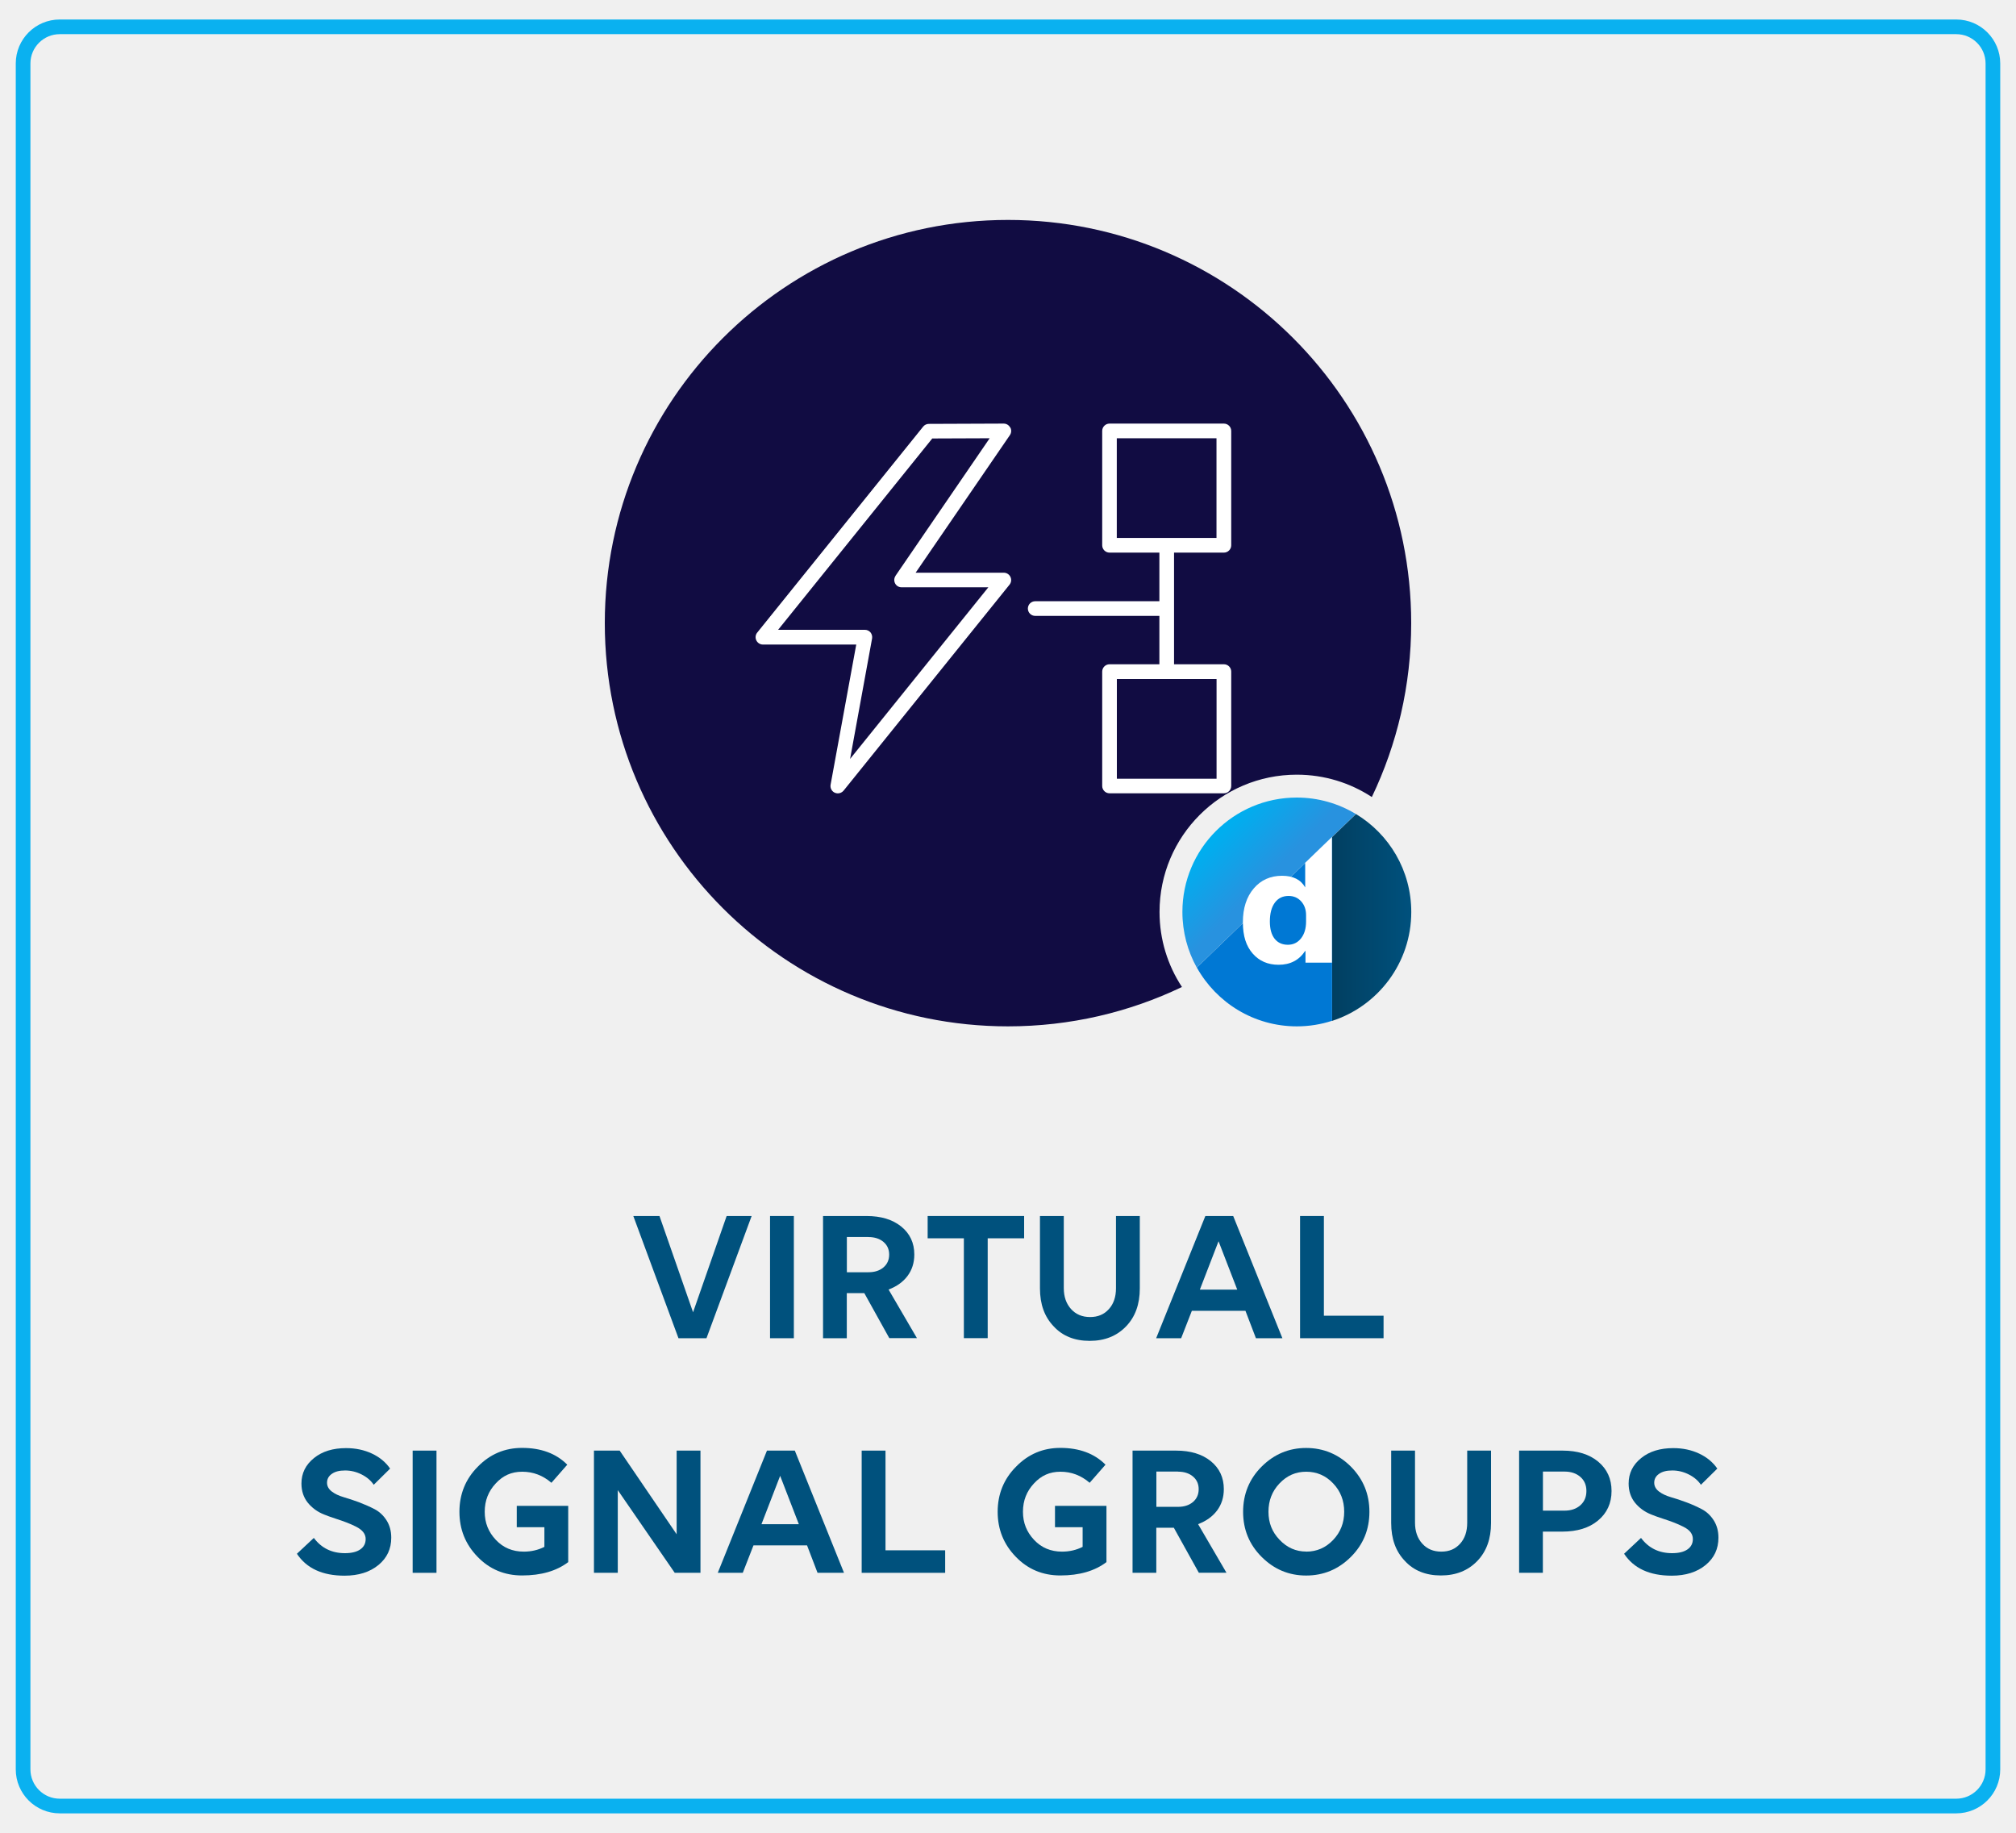
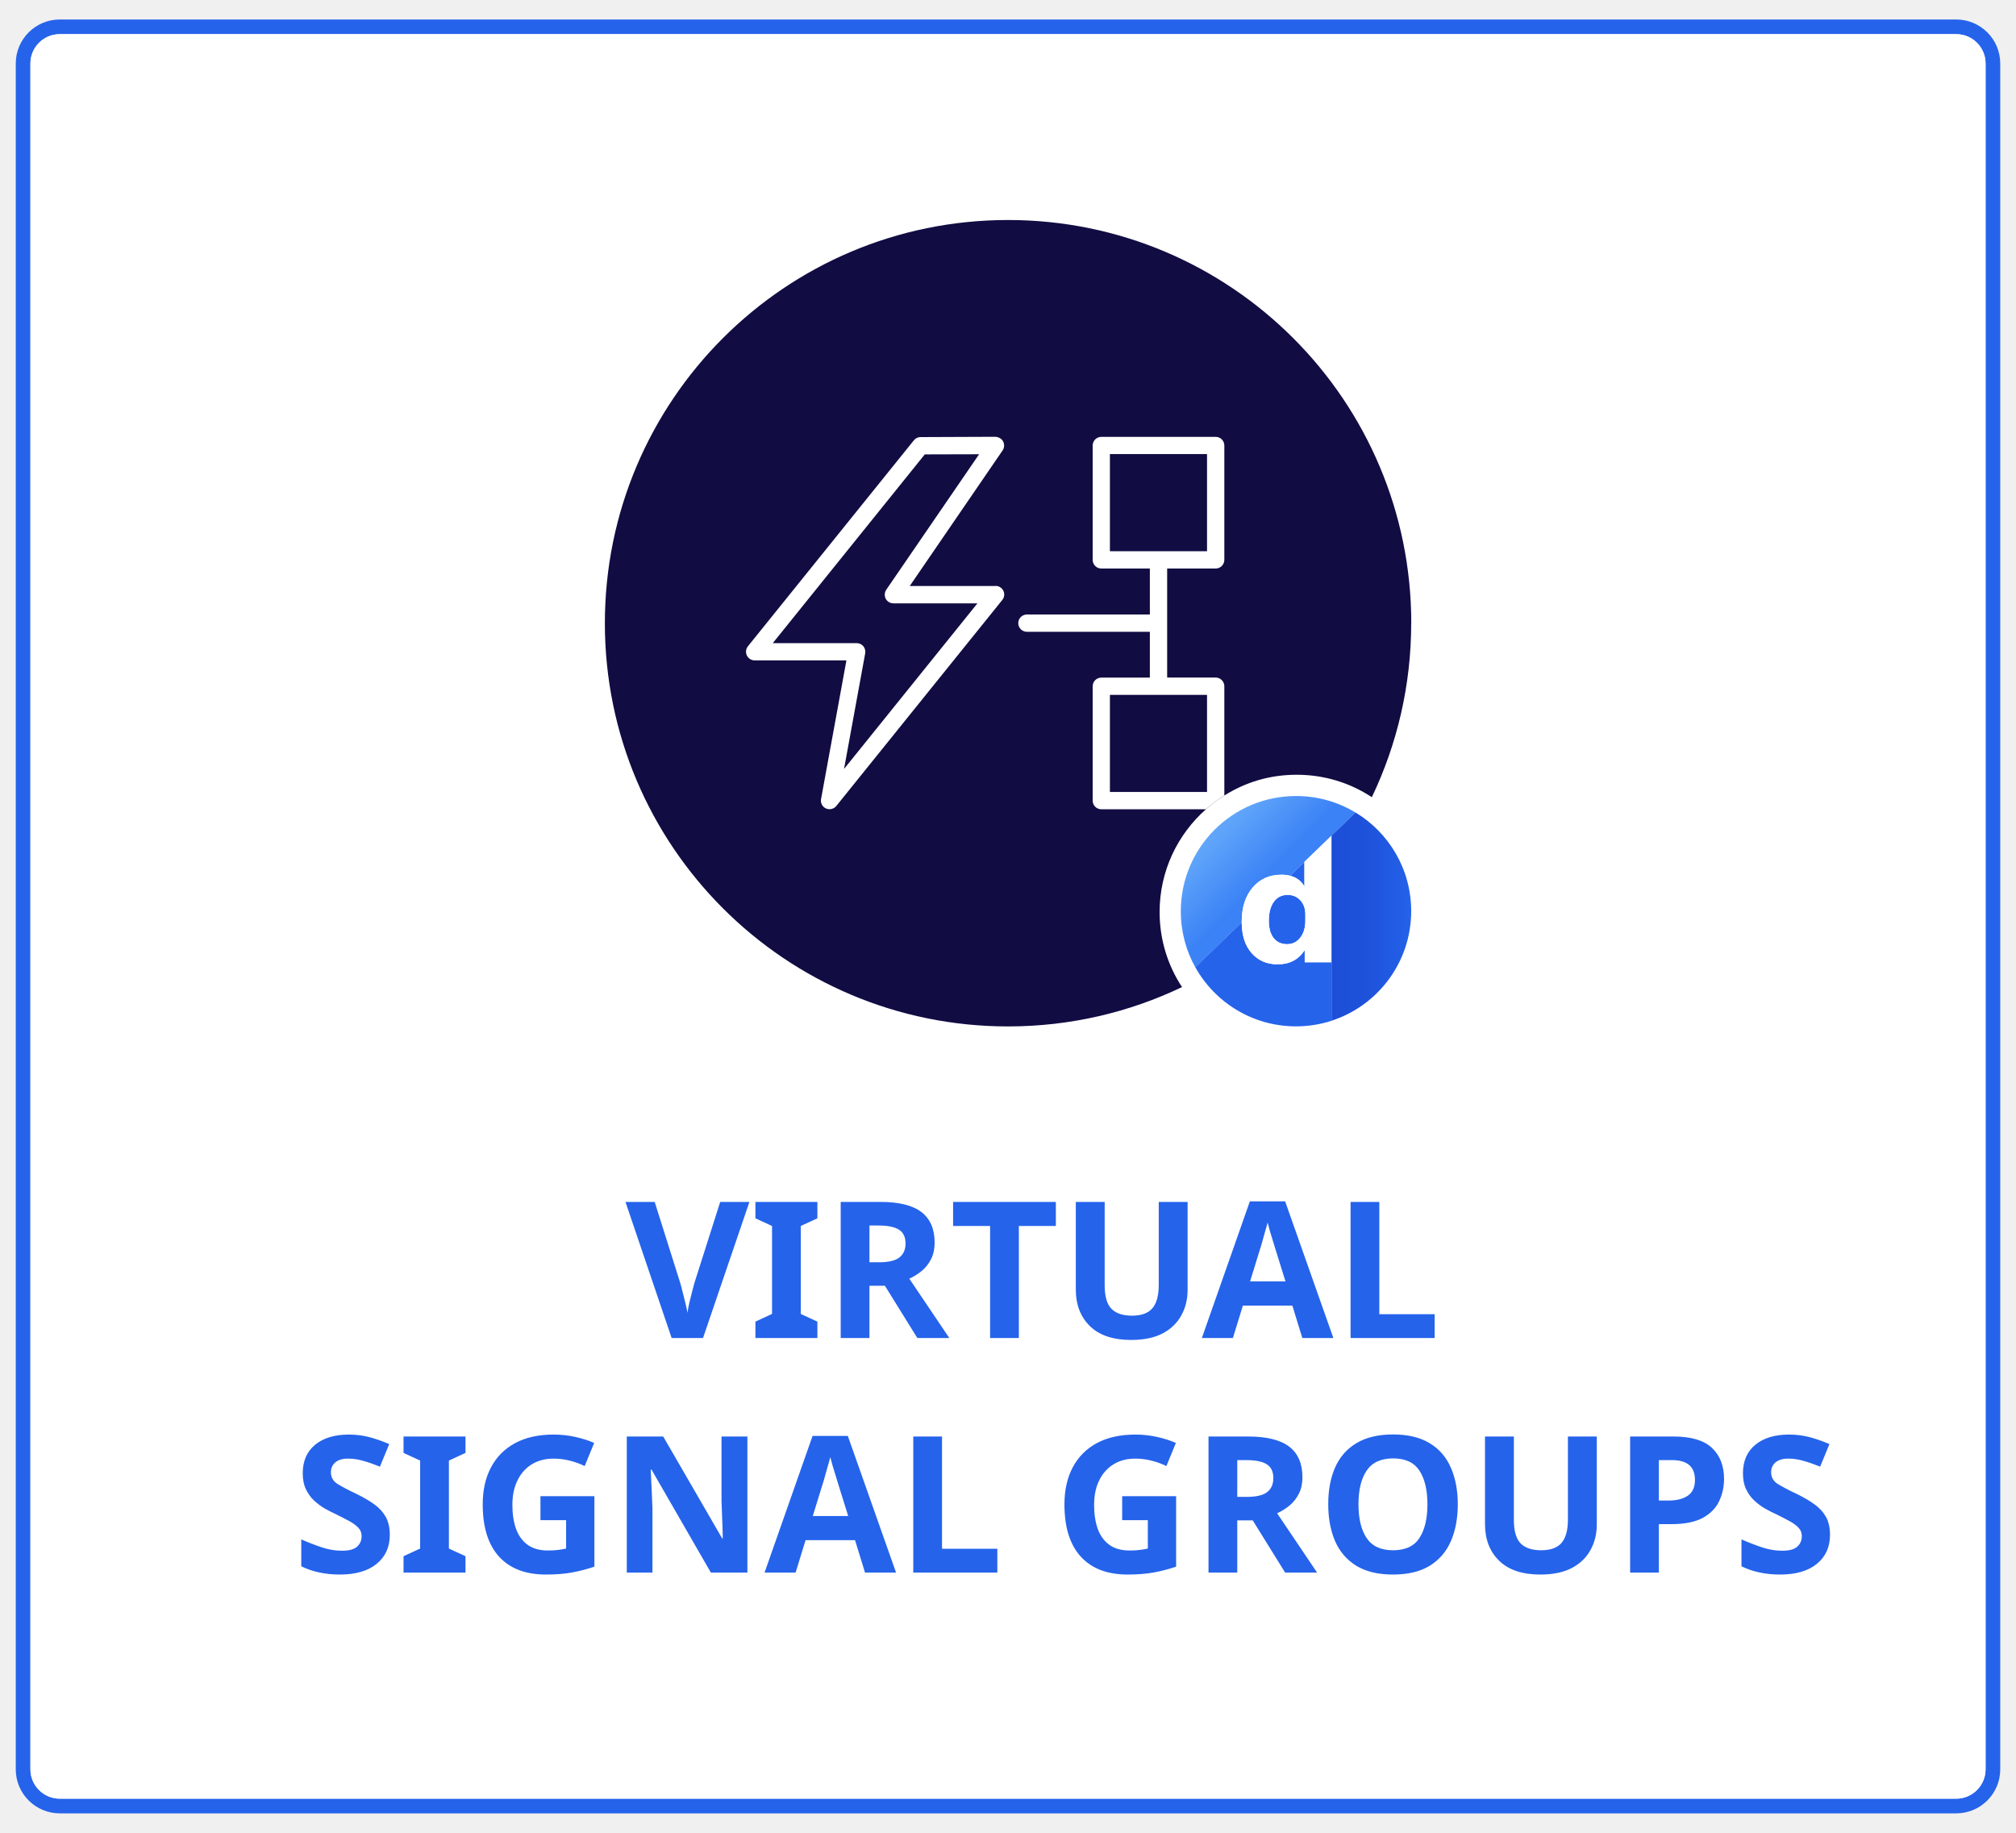
<svg xmlns="http://www.w3.org/2000/svg" id="Layer_1" data-name="Layer 1" viewBox="0 0 275 250">
  <defs>
    <style>
      .cls-1 {
-         fill: url(#linear-gradient);
-       }
- 
-       .cls-1, .cls-2, .cls-3, .cls-4, .cls-5, .cls-6 {
-         stroke-width: 0px;
-       }
- 
-       .cls-7 {
        fill: none;
-         stroke: #0ab1f0;
-         stroke-linecap: round;
-         stroke-linejoin: round;
-         stroke-width: 2px;
      }

      .cls-2 {
        fill: #110c42;
      }

      .cls-3 {
-         fill: #00517d;
+         fill: url(#linear-gradient-2);
      }

      .cls-4 {
-         fill: #0078d4;
+         fill: url(#linear-gradient);
      }

-       .cls-5 {
-         fill: url(#linear-gradient-2);
+       .cls-5, .cls-6 {
+         fill: #2563eb;
+       }
+ 
+       .cls-7 {
+         fill: #fff;
      }

      .cls-6 {
-         fill: #fff;
+         font-family: SkylineSans-Black, 'SkylineSans Black';
+         font-size: 26px;
+         font-weight: 800;
      }
    </style>
-     <linearGradient id="linear-gradient" x1="166.4" y1="1251.83" x2="173.59" y2="1258.99" gradientTransform="translate(0 -1138)" gradientUnits="userSpaceOnUse">
-       <stop offset="0" stop-color="#00aeef" />
-       <stop offset=".86" stop-color="#2892df" />
+     <linearGradient id="linear-gradient" x1="166.21" y1="6483.36" x2="173.45" y2="6490.57" gradientTransform="translate(0 -6369.72)" gradientUnits="userSpaceOnUse">
+       <stop offset="0" stop-color="#60a5fa" />
+       <stop offset=".85" stop-color="#3b82f6" />
    </linearGradient>
-     <linearGradient id="linear-gradient-2" x1="181.71" y1="1263.14" x2="192.5" y2="1263.14" gradientTransform="translate(0 -1138)" gradientUnits="userSpaceOnUse">
-       <stop offset="0" stop-color="#013f61" />
-       <stop offset="1" stop-color="#00517d" />
+     <linearGradient id="linear-gradient-2" x1="181.63" y1="6494.76" x2="192.5" y2="6494.76" gradientTransform="translate(0 -6369.72)" gradientUnits="userSpaceOnUse">
+       <stop offset="0" stop-color="#1d4ed8" />
+       <stop offset=".44" stop-color="#1e52db" />
+       <stop offset=".88" stop-color="#235ee6" />
+       <stop offset="1" stop-color="#2563eb" />
    </linearGradient>
  </defs>
-   <g>
-     <path class="cls-3" d="M86.37,165.87h3.59l4.58,13.13,4.58-13.13h3.41l-6.16,16.67h-3.82l-6.16-16.67Z" />
-     <path class="cls-3" d="M108.29,182.54h-3.25v-16.67h3.25v16.67Z" />
-     <path class="cls-3" d="M115.52,182.54h-3.25v-16.67h5.93c1.98,0,3.55.48,4.73,1.43,1.2.97,1.79,2.25,1.79,3.82,0,1.13-.31,2.1-.92,2.92s-1.48,1.44-2.59,1.86l3.87,6.63h-3.77l-3.41-6.14h-2.39v6.14ZM118.46,168.73h-2.94v4.81h2.94c.85,0,1.53-.22,2.05-.66.52-.44.78-1.03.78-1.75s-.26-1.29-.78-1.73c-.52-.44-1.21-.66-2.05-.66Z" />
-     <path class="cls-3" d="M139.7,165.87v3.04h-4.97v13.62h-3.25v-13.62h-4.94v-3.04h13.16Z" />
-     <path class="cls-3" d="M141.86,175.75v-9.88h3.25v9.83c0,1.18.33,2.13.99,2.86.66.73,1.52,1.09,2.6,1.09s1.91-.36,2.56-1.08c.65-.72.97-1.67.97-2.85v-9.85h3.25v9.88c0,2.15-.62,3.87-1.87,5.17-1.27,1.32-2.92,1.98-4.97,1.98s-3.7-.66-4.91-1.98c-1.25-1.3-1.87-3.02-1.87-5.17Z" />
-     <path class="cls-3" d="M174.93,182.54h-3.61l-1.43-3.74h-7.31l-1.46,3.74h-3.41l6.71-16.67h3.8l6.71,16.67ZM163.67,175.91h5.1l-2.55-6.6-2.55,6.6Z" />
-     <path class="cls-3" d="M188.73,182.54h-11.39v-16.67h3.25v13.6h8.14v3.07Z" />
-     <path class="cls-3" d="M53.22,200.32l-2.24,2.21c-.38-.57-.93-1.04-1.64-1.4-.71-.36-1.46-.55-2.26-.55s-1.37.15-1.81.46c-.44.3-.66.71-.66,1.21,0,.47.22.87.65,1.2.43.33.97.58,1.62.77s1.35.42,2.11.7c.75.29,1.46.6,2.11.94s1.19.84,1.62,1.51c.43.67.65,1.46.65,2.38,0,1.53-.58,2.76-1.74,3.72-1.18.97-2.72,1.46-4.63,1.46-3.02,0-5.18-1-6.5-2.99l2.31-2.16c1.04,1.39,2.45,2.08,4.24,2.08.9,0,1.6-.17,2.09-.51s.74-.81.74-1.42c0-.35-.11-.66-.33-.94-.22-.28-.54-.52-.97-.74-.43-.22-.85-.4-1.26-.56-.41-.16-.93-.34-1.57-.55-.64-.21-1.15-.39-1.53-.55-.92-.36-1.66-.91-2.24-1.62-.57-.72-.86-1.59-.86-2.61,0-1.4.57-2.56,1.72-3.48,1.11-.9,2.57-1.35,4.37-1.35,1.3,0,2.48.25,3.54.75,1.06.5,1.88,1.19,2.47,2.05Z" />
-     <path class="cls-3" d="M59.54,214.54h-3.25v-16.67h3.25v16.67Z" />
-     <path class="cls-3" d="M77.51,205.41v7.67c-1.6,1.21-3.69,1.82-6.29,1.82-2.41,0-4.44-.85-6.08-2.55-1.65-1.7-2.47-3.74-2.47-6.14s.84-4.48,2.52-6.16c1.66-1.7,3.67-2.55,6.03-2.55,2.58,0,4.64.76,6.16,2.29l-2.16,2.47c-1.16-1-2.49-1.51-3.98-1.51s-2.63.53-3.61,1.59c-1,1.06-1.51,2.35-1.51,3.87s.51,2.77,1.53,3.85c1,1.06,2.27,1.59,3.8,1.59,1.02,0,1.96-.22,2.81-.65v-4.71l3.25-.88ZM70.49,205.41h7.02l-1.12,2.91h-5.9v-2.91Z" />
-     <path class="cls-3" d="M95.55,214.54h-3.51l-7.77-11.28v11.28h-3.25v-16.67h3.51l7.77,11.41v-11.41h3.25v16.67Z" />
-     <path class="cls-3" d="M115.13,214.54h-3.61l-1.43-3.74h-7.31l-1.46,3.74h-3.41l6.71-16.67h3.8l6.71,16.67ZM103.87,207.91h5.1l-2.55-6.6-2.55,6.6Z" />
-     <path class="cls-3" d="M128.93,214.54h-11.39v-16.67h3.25v13.6h8.14v3.07Z" />
-     <path class="cls-3" d="M150.93,205.41v7.67c-1.6,1.21-3.69,1.82-6.29,1.82-2.41,0-4.44-.85-6.08-2.55-1.65-1.7-2.47-3.74-2.47-6.14s.84-4.48,2.52-6.16c1.66-1.7,3.67-2.55,6.03-2.55,2.58,0,4.64.76,6.16,2.29l-2.16,2.47c-1.16-1-2.49-1.51-3.98-1.51s-2.63.53-3.61,1.59c-1,1.06-1.51,2.35-1.51,3.87s.51,2.77,1.53,3.85c1,1.06,2.27,1.59,3.8,1.59,1.02,0,1.96-.22,2.81-.65v-4.71l3.25-.88ZM143.91,205.41h7.02l-1.12,2.91h-5.9v-2.91Z" />
-     <path class="cls-3" d="M157.74,214.54h-3.25v-16.67h5.93c1.98,0,3.55.48,4.73,1.43,1.2.97,1.79,2.25,1.79,3.82,0,1.13-.31,2.1-.92,2.92-.62.82-1.48,1.44-2.59,1.86l3.87,6.63h-3.77l-3.41-6.14h-2.39v6.14ZM160.68,200.73h-2.94v4.81h2.94c.85,0,1.53-.22,2.05-.66.52-.44.78-1.03.78-1.75s-.26-1.29-.78-1.73c-.52-.44-1.21-.66-2.05-.66Z" />
-     <path class="cls-3" d="M172.09,200.06c1.7-1.7,3.73-2.55,6.08-2.55s4.41.85,6.11,2.55c1.68,1.7,2.52,3.75,2.52,6.16s-.84,4.46-2.52,6.14c-1.7,1.7-3.74,2.55-6.11,2.55s-4.38-.85-6.08-2.55c-1.68-1.68-2.52-3.73-2.52-6.14s.84-4.48,2.52-6.16ZM178.18,211.65c1.44,0,2.66-.53,3.67-1.59s1.51-2.34,1.51-3.85-.5-2.82-1.51-3.87c-1-1.06-2.23-1.59-3.67-1.59s-2.63.53-3.64,1.59c-1.01,1.06-1.51,2.35-1.51,3.87s.5,2.77,1.51,3.82c1.02,1.08,2.24,1.61,3.64,1.61Z" />
-     <path class="cls-3" d="M189.77,207.75v-9.88h3.25v9.83c0,1.18.33,2.13.99,2.86.66.73,1.52,1.09,2.6,1.09s1.91-.36,2.56-1.08c.65-.72.97-1.67.97-2.85v-9.85h3.25v9.88c0,2.15-.62,3.87-1.87,5.17-1.27,1.32-2.92,1.98-4.97,1.98s-3.7-.66-4.91-1.98c-1.25-1.3-1.87-3.02-1.87-5.17Z" />
-     <path class="cls-3" d="M210.47,214.54h-3.25v-16.67h5.93c2.03,0,3.65.5,4.86,1.51,1.21,1.01,1.82,2.34,1.82,4s-.62,3.01-1.85,4.03c-1.21,1.01-2.84,1.51-4.89,1.51h-2.63v5.62ZM213.41,200.73h-2.94v5.33h2.94c.9,0,1.62-.25,2.17-.74s.82-1.14.82-1.94-.27-1.44-.82-1.92-1.27-.73-2.17-.73Z" />
-     <path class="cls-3" d="M234.26,200.32l-2.24,2.21c-.38-.57-.93-1.04-1.64-1.4s-1.46-.55-2.26-.55-1.37.15-1.81.46c-.44.3-.66.71-.66,1.21,0,.47.22.87.65,1.2.43.33.98.58,1.62.77.65.18,1.35.42,2.11.7s1.46.6,2.11.94c.65.34,1.19.84,1.62,1.51.43.67.65,1.46.65,2.38,0,1.53-.58,2.76-1.74,3.72-1.18.97-2.72,1.46-4.63,1.46-3.02,0-5.18-1-6.5-2.99l2.31-2.16c1.04,1.39,2.45,2.08,4.24,2.08.9,0,1.6-.17,2.09-.51s.74-.81.74-1.42c0-.35-.11-.66-.32-.94-.22-.28-.54-.52-.98-.74s-.85-.4-1.26-.56c-.41-.16-.93-.34-1.57-.55s-1.15-.39-1.53-.55c-.92-.36-1.66-.91-2.24-1.62-.57-.72-.86-1.59-.86-2.61,0-1.4.57-2.56,1.72-3.48,1.11-.9,2.57-1.35,4.37-1.35,1.3,0,2.48.25,3.54.75,1.06.5,1.88,1.19,2.47,2.05Z" />
-   </g>
+   <path class="cls-5" d="M266.85,2.66H8.15c-3.31,0-6,2.69-6,6v232.69c0,3.31,2.69,6,6,6h258.7c3.31,0,6-2.69,6-6V8.66c0-3.31-2.69-6-6-6ZM270.85,241.34c0,2.2-1.8,4-4,4H8.15c-2.21,0-4-1.8-4-4V8.66c0-2.21,1.79-4,4-4h258.7c2.2,0,4,1.79,4,4v232.69Z" />
+   <path class="cls-7" d="M270.85,8.66v232.69c0,2.2-1.8,4-4,4H8.15c-2.21,0-4-1.8-4-4V8.66c0-2.21,1.79-4,4-4h258.7c2.2,0,4,1.79,4,4Z" />
+   <text class="cls-6" transform="translate(85.32 182.51)">
+     <tspan x="0" y="0">VIRTUAL</tspan>
+     <tspan x="-45.43" y="32">SIGNAL GROUPS</tspan>
+   </text>
  <g>
    <g>
-       <path class="cls-2" d="M192.5,85c0,8.5-1.93,16.54-5.37,23.72-2.94-1.93-6.46-3.05-10.24-3.05-10.34,0-18.72,8.39-18.72,18.72,0,3.78,1.12,7.29,3.06,10.24-7.18,3.44-15.24,5.37-23.73,5.37-30.37,0-55-24.62-55-55s24.63-55,55-55,55,24.62,55,55Z" />
+       <path class="cls-2" d="M192.5,85c0,8.5-1.93,16.55-5.37,23.74-2.94-1.94-6.46-3.06-10.23-3.06s-7.02,1.04-9.89,2.83c-.9.55-1.73,1.18-2.51,1.88-3.87,3.43-6.32,8.43-6.32,14.01,0,3.78,1.12,7.3,3.06,10.24-7.18,3.44-15.24,5.37-23.73,5.37-30.38,0-55-24.62-55-55s24.62-55,55-55,55,24.62,55,55Z" />
      <g>
-         <path class="cls-1" d="M184.96,111.04c-2.35-1.42-5.11-2.25-8.07-2.25-8.62,0-15.6,6.99-15.6,15.6,0,2.75.71,5.34,1.96,7.59l21.7-20.94Z" />
-         <path class="cls-5" d="M181.71,114.18l3.26-3.14c4.52,2.73,7.54,7.69,7.54,13.36,0,6.94-4.53,12.82-10.79,14.85v-25.06Z" />
-         <path class="cls-4" d="M181.71,114.18l-18.45,17.8c2.67,4.78,7.77,8.02,13.64,8.02,1.68,0,3.3-.27,4.81-.76v-25.06Z" />
-         <path class="cls-6" d="M178.04,117.72v3.33h0c-.59-1.06-1.65-1.59-3.16-1.59-1.59,0-2.88.58-3.86,1.73-.98,1.15-1.48,2.69-1.48,4.6s.45,3.26,1.34,4.28c.89,1.02,2.07,1.53,3.53,1.53,1.59,0,2.8-.63,3.62-1.88h.05v1.59h3.61v-17.14l-3.67,3.54h0ZM178.16,125.69c0,.96-.23,1.73-.69,2.31-.46.58-1.06.87-1.79.87-.77,0-1.37-.27-1.81-.82-.43-.55-.65-1.33-.65-2.35,0-1.09.22-1.94.67-2.56.45-.62,1.08-.93,1.88-.93.71,0,1.28.25,1.73.75.44.5.66,1.12.66,1.88v.87Z" />
+         <path class="cls-7" d="M135.79,79.93h-11.69l12.67-18.5c.24-.36.27-.83.06-1.22-.2-.38-.6-.59-1.05-.63l-10.21.04c-.35,0-.69.16-.91.44l-22.64,28.1c-.28.35-.34.84-.14,1.25s.61.67,1.06.67h12.52l-3.46,18.91c-.1.53.17,1.06.67,1.29.16.07.32.1.49.1.35,0,.69-.15.92-.44l22.64-28.1c.29-.35.35-.84.15-1.25s-.61-.67-1.06-.67ZM115.14,104.86l2.88-15.74c.06-.35-.03-.7-.25-.97-.23-.27-.56-.42-.9-.42h-11.46l20.74-25.75,7.41-.02-12.67,18.49c-.24.36-.27.83-.07,1.22.2.38.61.63,1.05.63h11.46l-18.18,22.57Z" />
+         <path class="cls-7" d="M165.83,77.55c.64,0,1.18-.53,1.18-1.18v-15.6c0-.65-.53-1.18-1.18-1.18h-15.6c-.65,0-1.18.53-1.18,1.18v15.6c0,.65.53,1.18,1.18,1.18h6.62v6.27h-16.77c-.65,0-1.18.53-1.18,1.18s.53,1.18,1.18,1.18h16.77v6.25h-6.62c-.65,0-1.18.53-1.18,1.18v15.6c0,.65.53,1.18,1.18,1.18h14.27c.79-.7,1.62-1.33,2.51-1.88v-14.91c0-.64-.53-1.18-1.18-1.18h-6.62v-14.87h6.62ZM164.65,94.78v13.25h-13.25v-13.25h13.25ZM151.4,75.19v-13.25h13.25v13.25h-13.25Z" />
      </g>
    </g>
    <g>
-       <path class="cls-6" d="M137.79,58.31c-.17-.33-.51-.53-.88-.53h0l-10.21.04c-.3,0-.59.14-.77.37l-22.64,28.1c-.24.3-.29.71-.12,1.06s.52.57.9.57h12.73l-3.5,19.12c-.08.45.15.9.57,1.09.13.06.28.09.42.09.29,0,.58-.13.78-.37l22.64-28.1c.24-.3.29-.71.12-1.06s-.52-.57-.9-.57h-12.03l12.86-18.77c.21-.31.23-.71.06-1.03ZM122.16,78.55c-.21.31-.23.7-.06,1.03.17.33.51.53.88.53h11.84l-18.86,23.41,3-16.43c.05-.29-.03-.59-.21-.82-.19-.23-.47-.36-.77-.36h-11.84l21.03-26.1,7.83-.03-12.85,18.77Z" />
-       <path class="cls-6" d="M166.95,75.38c.55,0,1-.45,1-1v-15.6c0-.55-.45-1-1-1h-15.6c-.55,0-1,.45-1,1v15.6c0,.55.45,1,1,1h6.8v6.63h-16.94c-.55,0-1,.45-1,1s.45,1,1,1h16.94v6.6h-6.8c-.55,0-1,.45-1,1v15.6c0,.55.45,1,1,1h15.6c.55,0,1-.45,1-1v-15.6c0-.55-.45-1-1-1h-6.8v-15.23h6.8ZM165.95,106.22h-13.6v-13.6h13.6v13.6ZM152.34,59.78h13.6v13.6h-13.6v-13.6Z" />
+       <circle class="cls-7" cx="176.69" cy="124.2" r="11.9" />
+       <g>
+         <polygon class="cls-1" points="175.97 119.46 181.63 114 184.91 110.83 175.97 119.46 175.97 119.46" />
+         <polygon class="cls-1" points="169.39 125.81 163.05 131.93 169.39 125.81 169.39 125.81" />
+         <path class="cls-4" d="M169.39,125.69c0-1.93.49-3.47,1.49-4.63.99-1.16,2.29-1.74,3.89-1.74.44,0,.85.05,1.21.14l8.93-8.62c-2.37-1.44-5.15-2.26-8.12-2.26-8.68,0-15.72,7.04-15.72,15.72,0,2.77.72,5.38,1.98,7.64l6.34-6.12v-.12Z" />
+         <path class="cls-3" d="M184.91,110.83l-3.28,3.16h0v17.26h0v7.98c6.31-2.04,10.87-7.97,10.87-14.95,0-5.71-3.04-10.7-7.59-13.45Z" />
+         <path class="cls-5" d="M175.65,122.07c-.81,0-1.44.31-1.89.94-.45.63-.68,1.49-.68,2.58,0,1.02.22,1.81.66,2.37.44.55,1.04.83,1.82.83s1.34-.29,1.8-.88.7-1.36.7-2.32v-.88c0-.76-.22-1.39-.67-1.89-.45-.5-1.02-.75-1.74-.75h0Z" />
+         <path class="cls-5" d="M177.99,131.26v-1.61h-.04c-.83,1.26-2.05,1.89-3.65,1.89-1.47,0-2.66-.51-3.56-1.54-.88-1.01-1.33-2.33-1.35-4.19l-6.34,6.12c2.68,4.82,7.83,8.07,13.74,8.07,1.69,0,3.32-.27,4.85-.76h0v-7.98h-3.64Z" />
+         <path class="cls-5" d="M177.94,120.93h0v-3.37h0l3.69-3.56h0l-5.65,5.46c.89.22,1.54.71,1.97,1.48h0Z" />
+         <polygon class="cls-7" points="175.97 119.46 169.39 125.81 169.39 125.81 175.97 119.46 175.97 119.46" />
+         <path class="cls-7" d="M174.76,119.32c-1.6,0-2.9.58-3.89,1.74s-1.49,2.71-1.49,4.63v.12l6.59-6.36c-.36-.09-.77-.14-1.21-.14h0Z" />
+         <path class="cls-7" d="M177.93,117.56v3.36h0c-.42-.75-1.08-1.24-1.97-1.47l-6.59,6.36c.02,1.86.47,3.18,1.35,4.19.9,1.03,2.08,1.54,3.56,1.54,1.6,0,2.82-.63,3.65-1.89h.04v1.61h3.64v-17.26l-3.69,3.56h0ZM178.06,125.59c0,.96-.23,1.74-.7,2.32-.47.58-1.06.88-1.8.88-.77,0-1.38-.28-1.82-.83s-.66-1.34-.66-2.37c0-1.09.23-1.95.68-2.58.45-.63,1.08-.94,1.89-.94.71,0,1.29.25,1.74.75.45.5.67,1.13.67,1.89v.88h0Z" />
+       </g>
    </g>
  </g>
-   <rect class="cls-7" x="3.15" y="3.66" width="268.7" height="242.69" rx="5" ry="5" />
</svg>
